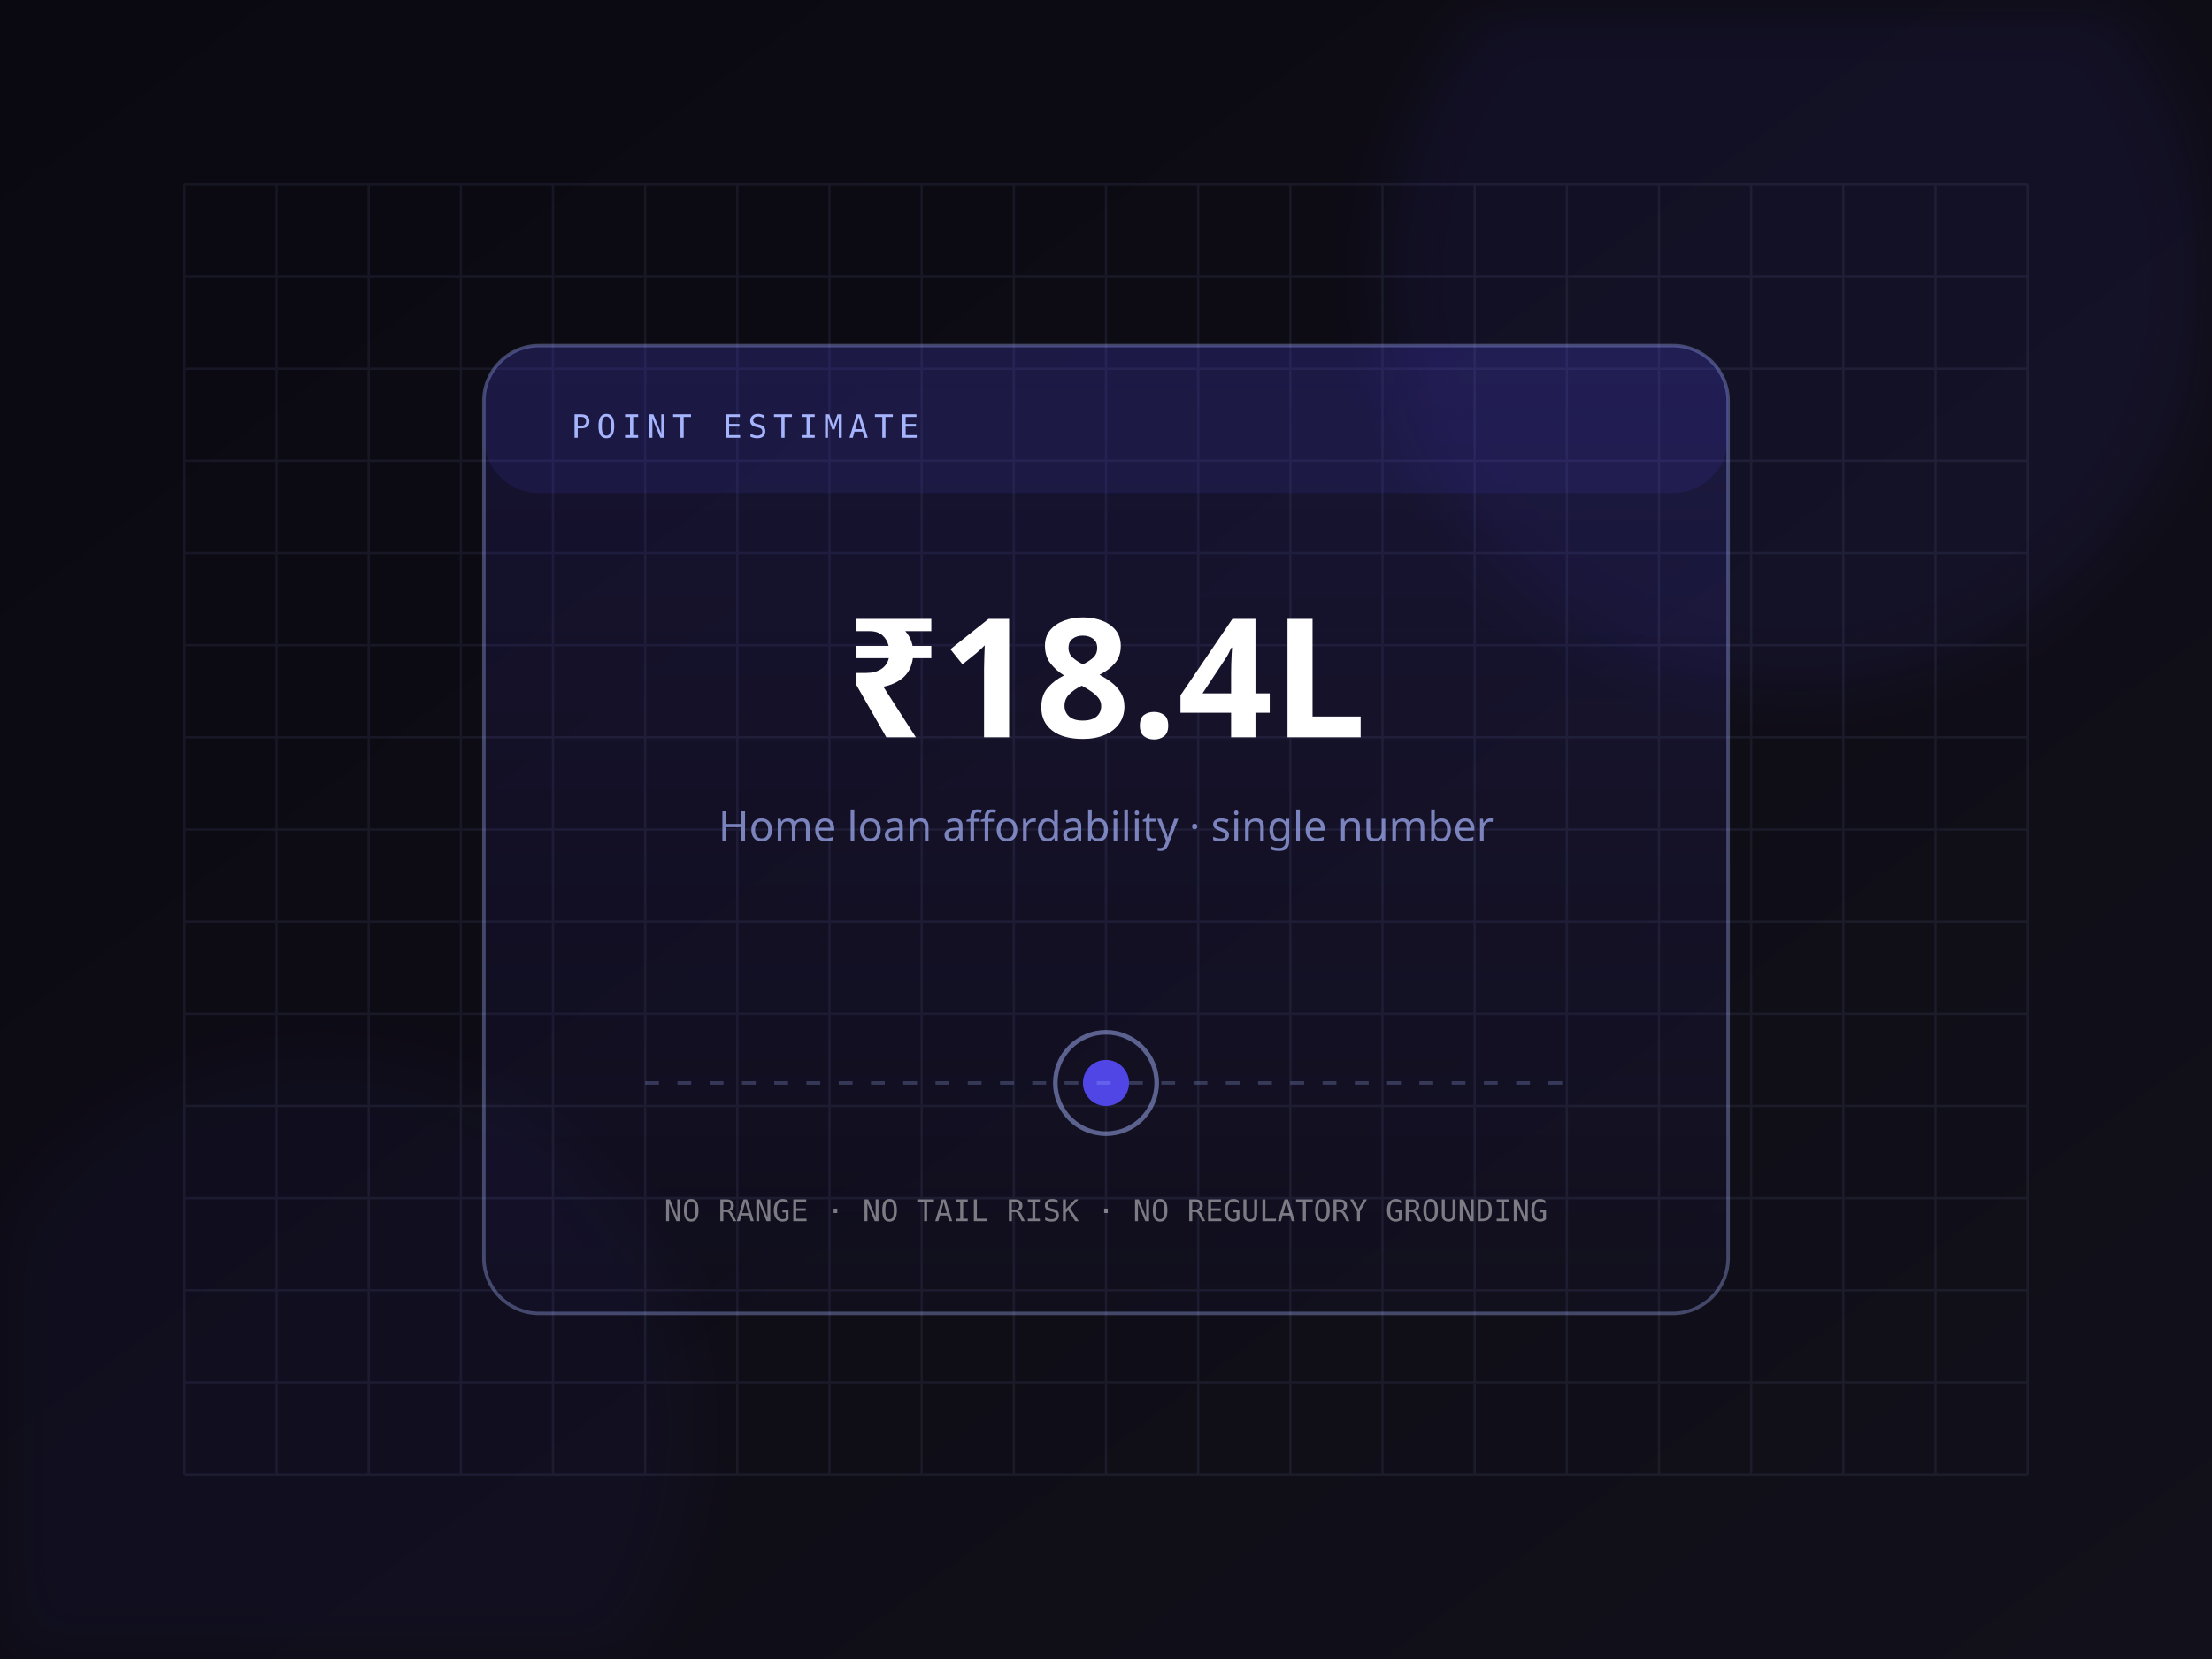
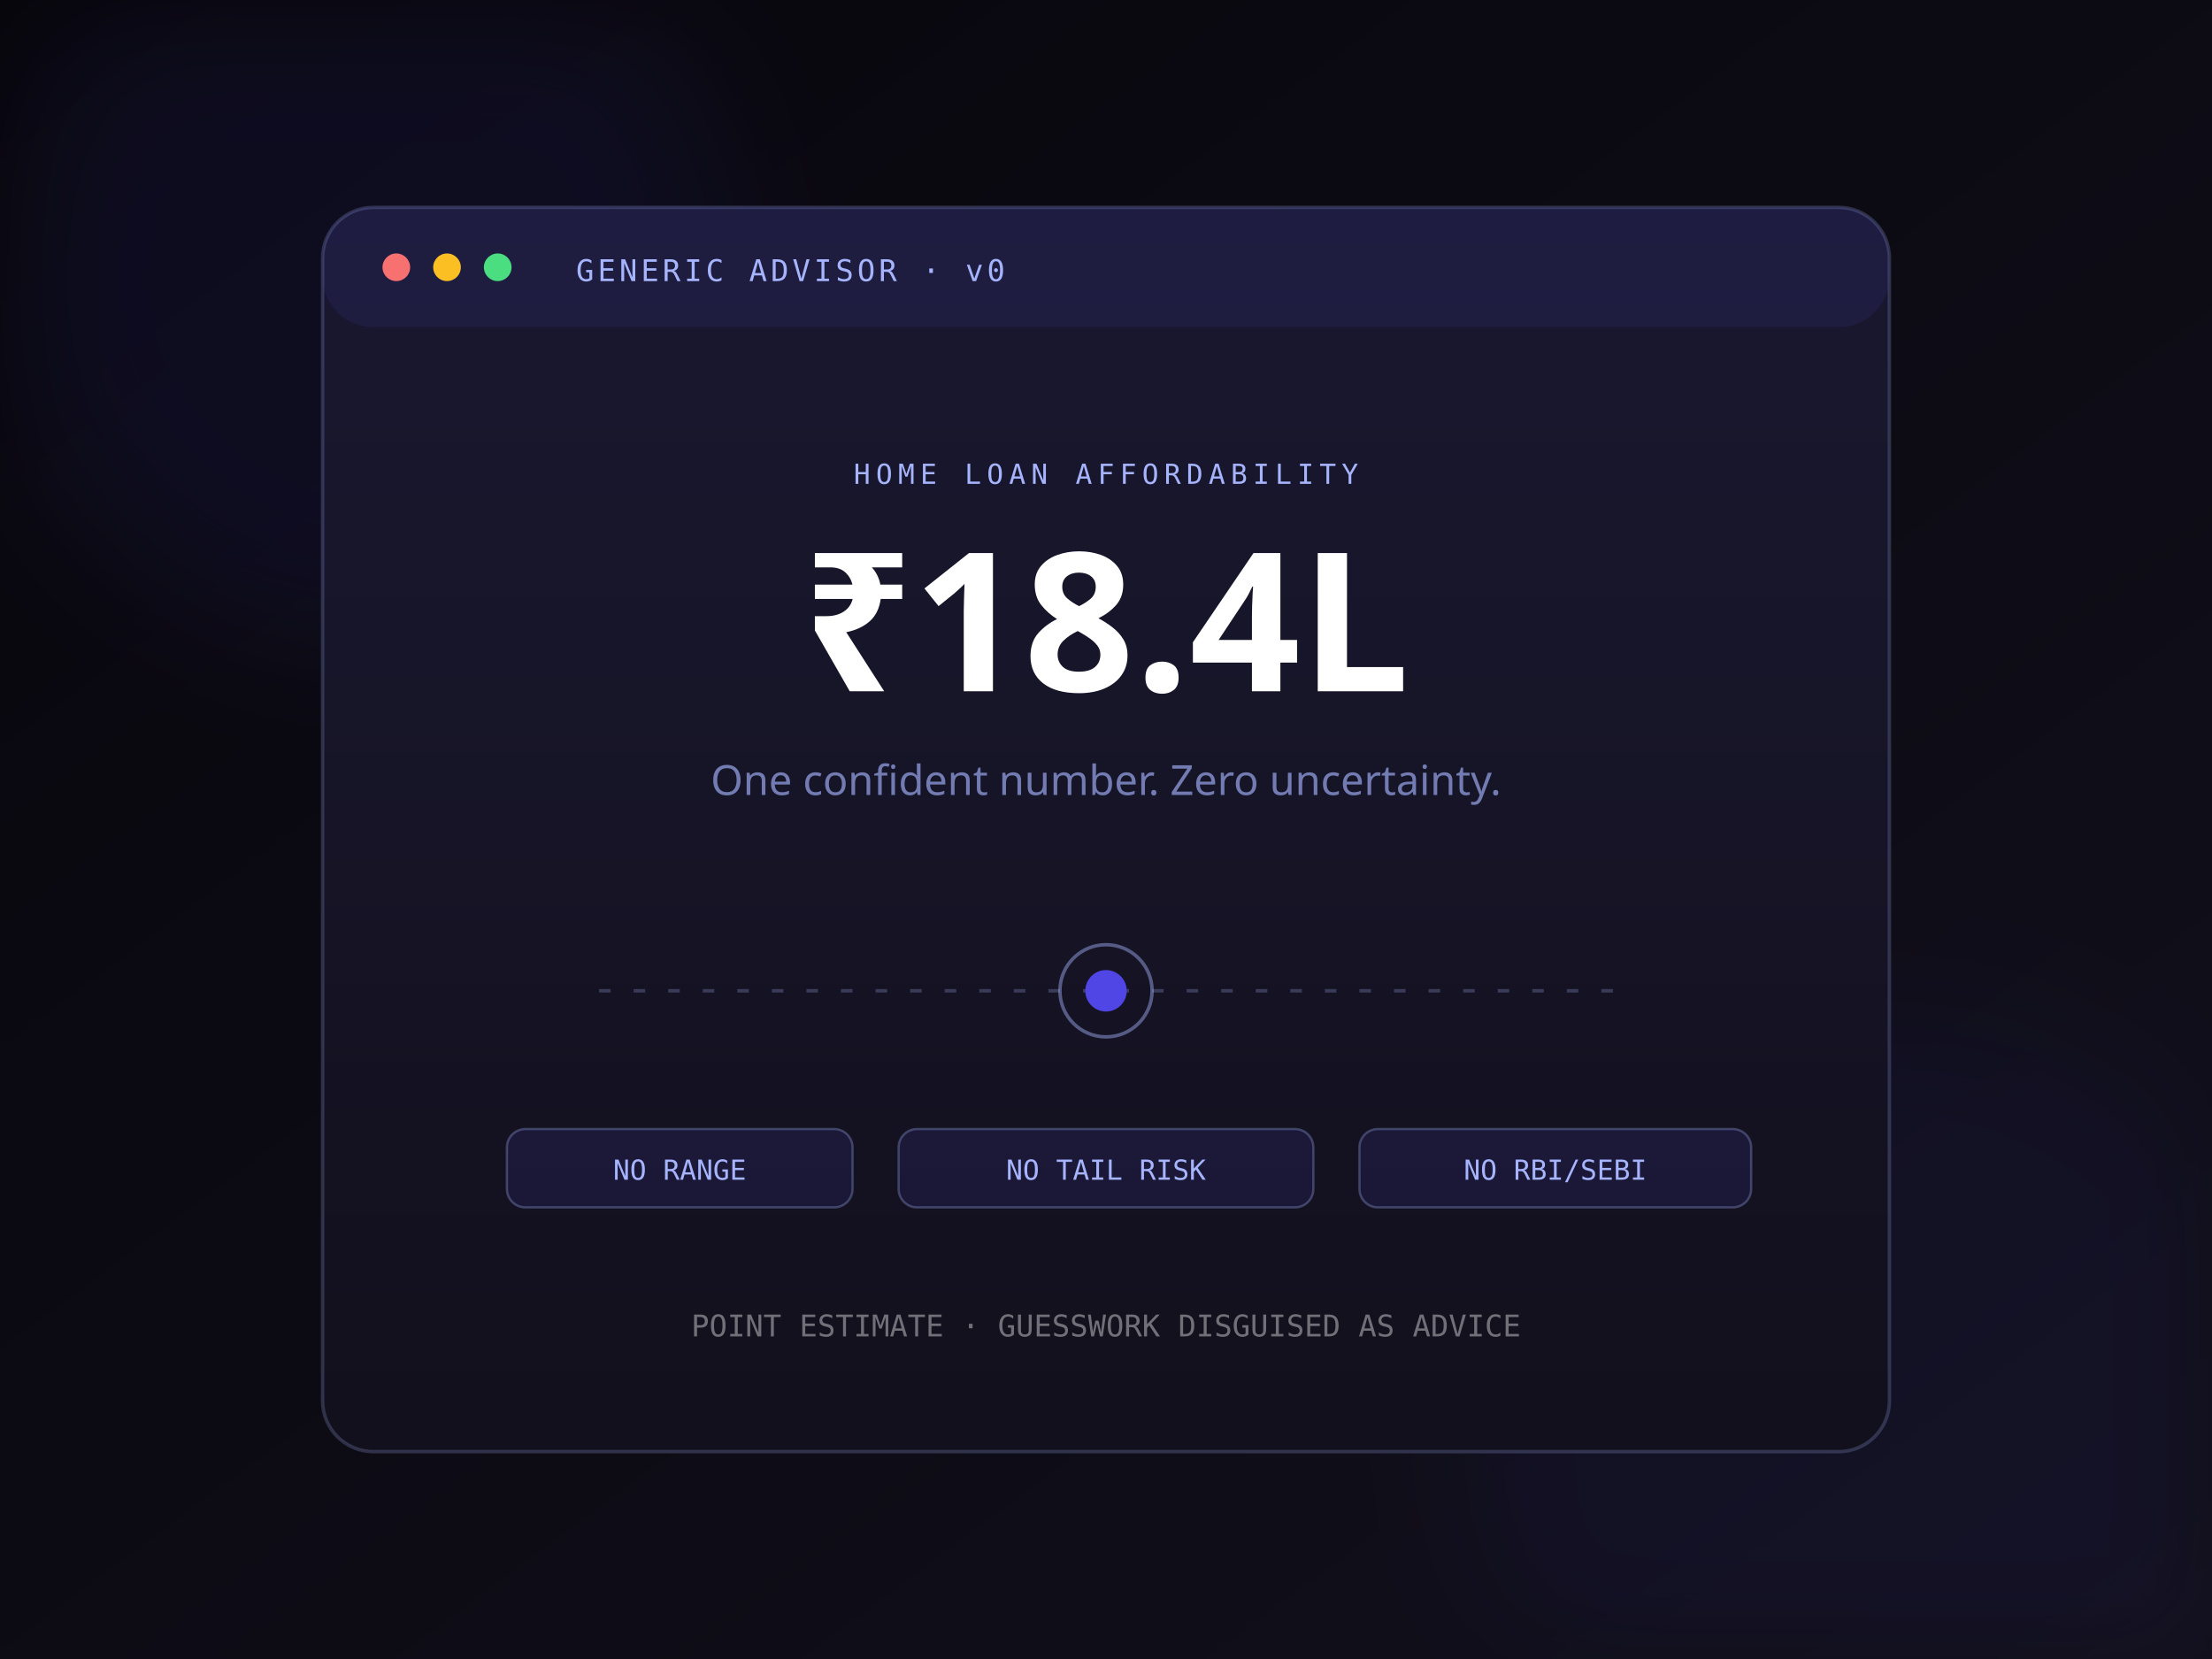
<svg xmlns="http://www.w3.org/2000/svg" width="960" height="720" viewBox="0 0 960 720" fill="none">
  <defs>
    <linearGradient id="bg" x1="0" y1="0" x2="1" y2="1">
-       <stop offset="0%" stop-color="#0a0810" />
-       <stop offset="100%" stop-color="#12101a" />
+       <stop offset="0%" stop-color="#07060c" />
+       <stop offset="100%" stop-color="#12101c" />
    </linearGradient>
-     <linearGradient id="panel" x1="0" y1="0" x2="0" y2="1">
-       <stop offset="0%" stop-color="#4F46E5" stop-opacity="0.14" />
-       <stop offset="100%" stop-color="#4F46E5" stop-opacity="0.03" />
+     <linearGradient id="card" x1="0" y1="0" x2="0" y2="1">
+       <stop offset="0%" stop-color="#1a1830" />
+       <stop offset="100%" stop-color="#12101c" />
    </linearGradient>
-     <linearGradient id="glow" x1="0.5" y1="0" x2="0.5" y2="1">
-       <stop offset="0%" stop-color="#4F46E5" stop-opacity="0.35" />
-       <stop offset="100%" stop-color="#4F46E5" stop-opacity="0" />
-     </linearGradient>
-     <filter id="soft" x="-20%" y="-20%" width="140%" height="140%">
-       <feGaussianBlur stdDeviation="12" />
+     <filter id="blur" x="-30%" y="-30%" width="160%" height="160%">
+       <feGaussianBlur stdDeviation="28" />
    </filter>
  </defs>
  <rect width="960" height="720" fill="url(#bg)" />
-   <circle cx="780" cy="120" r="180" fill="#4F46E5" opacity="0.08" filter="url(#soft)" />
-   <circle cx="140" cy="620" r="160" fill="#4F46E5" opacity="0.05" filter="url(#soft)" />
-   <g opacity="0.08" stroke="#A5B4FC" stroke-width="1">
-     <line x1="80" y1="80" x2="80" y2="640" />
-     <line x1="120" y1="80" x2="120" y2="640" />
-     <line x1="160" y1="80" x2="160" y2="640" />
-     <line x1="200" y1="80" x2="200" y2="640" />
-     <line x1="240" y1="80" x2="240" y2="640" />
-     <line x1="280" y1="80" x2="280" y2="640" />
-     <line x1="320" y1="80" x2="320" y2="640" />
-     <line x1="360" y1="80" x2="360" y2="640" />
-     <line x1="400" y1="80" x2="400" y2="640" />
-     <line x1="440" y1="80" x2="440" y2="640" />
-     <line x1="480" y1="80" x2="480" y2="640" />
-     <line x1="520" y1="80" x2="520" y2="640" />
-     <line x1="560" y1="80" x2="560" y2="640" />
-     <line x1="600" y1="80" x2="600" y2="640" />
-     <line x1="640" y1="80" x2="640" y2="640" />
-     <line x1="680" y1="80" x2="680" y2="640" />
-     <line x1="720" y1="80" x2="720" y2="640" />
-     <line x1="760" y1="80" x2="760" y2="640" />
-     <line x1="800" y1="80" x2="800" y2="640" />
-     <line x1="840" y1="80" x2="840" y2="640" />
-     <line x1="880" y1="80" x2="880" y2="640" />
-     <line x1="80" y1="80" x2="880" y2="80" />
-     <line x1="80" y1="120" x2="880" y2="120" />
-     <line x1="80" y1="160" x2="880" y2="160" />
-     <line x1="80" y1="200" x2="880" y2="200" />
-     <line x1="80" y1="240" x2="880" y2="240" />
-     <line x1="80" y1="280" x2="880" y2="280" />
-     <line x1="80" y1="320" x2="880" y2="320" />
-     <line x1="80" y1="360" x2="880" y2="360" />
-     <line x1="80" y1="400" x2="880" y2="400" />
-     <line x1="80" y1="440" x2="880" y2="440" />
-     <line x1="80" y1="480" x2="880" y2="480" />
-     <line x1="80" y1="520" x2="880" y2="520" />
-     <line x1="80" y1="560" x2="880" y2="560" />
-     <line x1="80" y1="600" x2="880" y2="600" />
-     <line x1="80" y1="640" x2="880" y2="640" />
+   <circle cx="160" cy="120" r="160" fill="#4F46E5" opacity="0.08" filter="url(#blur)" />
+   <circle cx="820" cy="620" r="180" fill="#4338CA" opacity="0.07" filter="url(#blur)" />
+   <rect x="140" y="90" width="680" height="540" rx="22" fill="url(#card)" stroke="#A5B4FC" stroke-opacity="0.22" stroke-width="1.5" />
+   <rect x="140" y="90" width="680" height="52" rx="22" fill="#4F46E5" fill-opacity="0.1" />
+   <circle cx="172" cy="116" r="6" fill="#f87171" />
+   <circle cx="194" cy="116" r="6" fill="#fbbf24" />
+   <circle cx="216" cy="116" r="6" fill="#4ade80" />
+   <text x="250" y="122" fill="#A5B4FC" font-family="ui-monospace,Menlo,monospace" font-size="13" letter-spacing="0.12em">GENERIC ADVISOR · v0</text>
+   <text x="480" y="210" text-anchor="middle" fill="#A5B4FC" font-family="ui-monospace,Menlo,monospace" font-size="12" letter-spacing="0.2em">HOME LOAN AFFORDABILITY</text>
+   <text x="480" y="300" text-anchor="middle" fill="#FFFFFF" font-family="Space Grotesk,system-ui,sans-serif" font-size="84" font-weight="700">₹18.4L</text>
+   <text x="480" y="345" text-anchor="middle" fill="#A5B4FC" font-family="system-ui,sans-serif" font-size="18" opacity="0.65">One confident number. Zero uncertainty.</text>
+   <line x1="260" y1="430" x2="700" y2="430" stroke="#A5B4FC" stroke-width="1.5" opacity="0.25" stroke-dasharray="5 10" />
+   <circle cx="480" cy="430" r="9" fill="#4F46E5" />
+   <circle cx="480" cy="430" r="20" fill="none" stroke="#A5B4FC" stroke-width="1.5" opacity="0.45" />
+   <g font-family="ui-monospace,Menlo,monospace" font-size="12">
+     <rect x="220" y="490" width="150" height="34" rx="8" fill="#4F46E5" fill-opacity="0.12" stroke="#A5B4FC" stroke-opacity="0.3" />
+     <text x="295" y="512" text-anchor="middle" fill="#A5B4FC">NO RANGE</text>
+     <rect x="390" y="490" width="180" height="34" rx="8" fill="#4F46E5" fill-opacity="0.12" stroke="#A5B4FC" stroke-opacity="0.3" />
+     <text x="480" y="512" text-anchor="middle" fill="#A5B4FC">NO TAIL RISK</text>
+     <rect x="590" y="490" width="170" height="34" rx="8" fill="#4F46E5" fill-opacity="0.12" stroke="#A5B4FC" stroke-opacity="0.3" />
+     <text x="675" y="512" text-anchor="middle" fill="#A5B4FC">NO RBI/SEBI</text>
  </g>
-   <rect x="210" y="150" width="540" height="420" rx="24" fill="url(#panel)" stroke="#A5B4FC" stroke-opacity="0.35" stroke-width="1.5" />
-   <rect x="210" y="150" width="540" height="64" rx="24" fill="#4F46E5" fill-opacity="0.12" />
-   <text x="248" y="190" fill="#A5B4FC" font-family="ui-monospace,SFMono-Regular,Menlo,monospace" font-size="14" letter-spacing="0.18em">POINT ESTIMATE</text>
-   <text x="480" y="320" text-anchor="middle" fill="#FFFFFF" font-family="Space Grotesk,system-ui,sans-serif" font-size="72" font-weight="700">₹18.4L</text>
-   <text x="480" y="365" text-anchor="middle" fill="#A5B4FC" font-family="system-ui,sans-serif" font-size="18" opacity="0.7">Home loan affordability · single number</text>
-   <circle cx="480" cy="470" r="10" fill="#4F46E5" />
-   <circle cx="480" cy="470" r="22" fill="none" stroke="#A5B4FC" stroke-width="2" opacity="0.5" />
-   <line x1="280" y1="470" x2="680" y2="470" stroke="#A5B4FC" stroke-width="1.5" opacity="0.25" stroke-dasharray="6 8" />
-   <text x="480" y="530" text-anchor="middle" fill="#FFFFFF" font-family="ui-monospace,Menlo,monospace" font-size="13" opacity="0.45">NO RANGE · NO TAIL RISK · NO REGULATORY GROUNDING</text>
+   <text x="480" y="580" text-anchor="middle" fill="#FFFFFF" font-family="ui-monospace,Menlo,monospace" font-size="13" opacity="0.4">POINT ESTIMATE · GUESSWORK DISGUISED AS ADVICE</text>
</svg>
